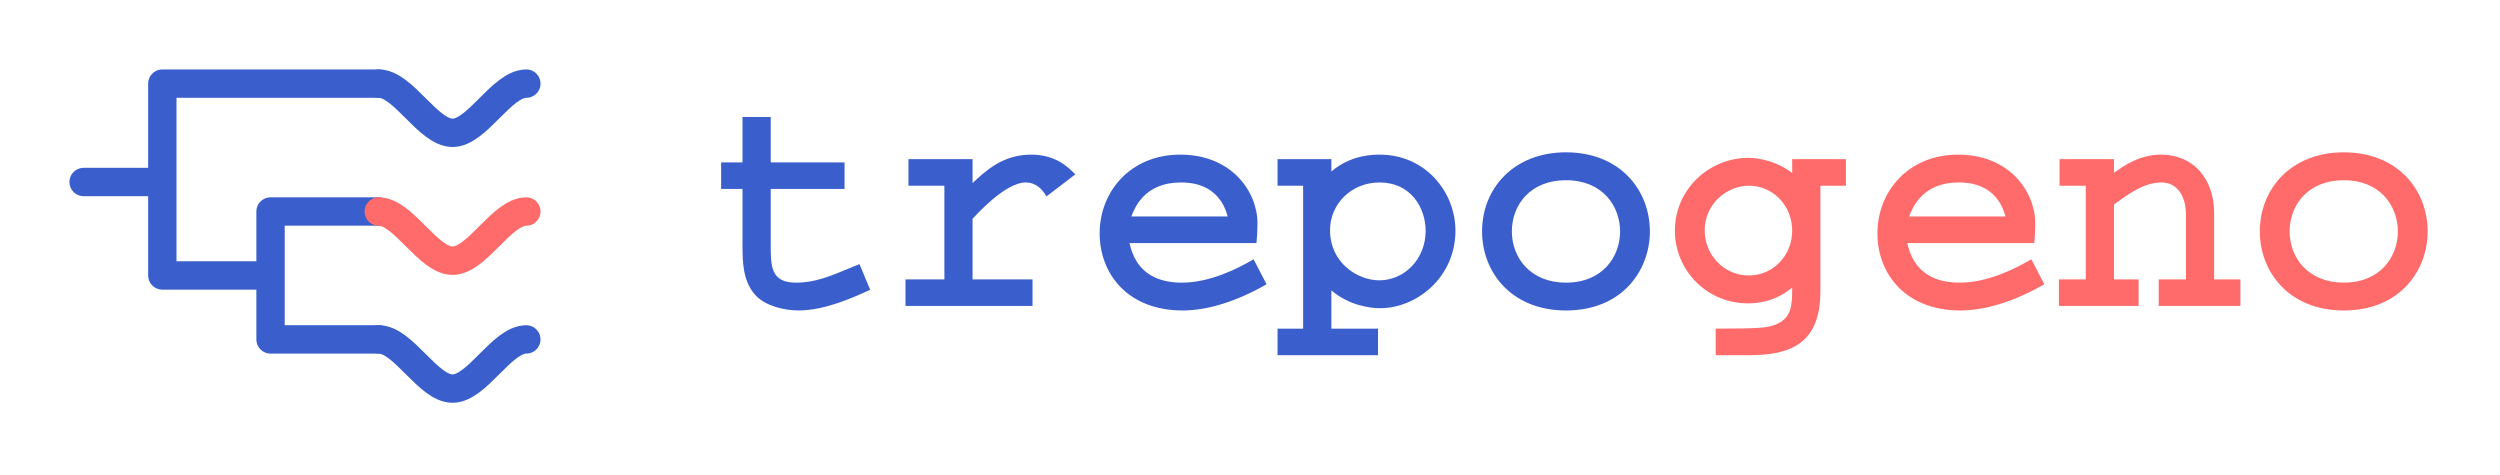
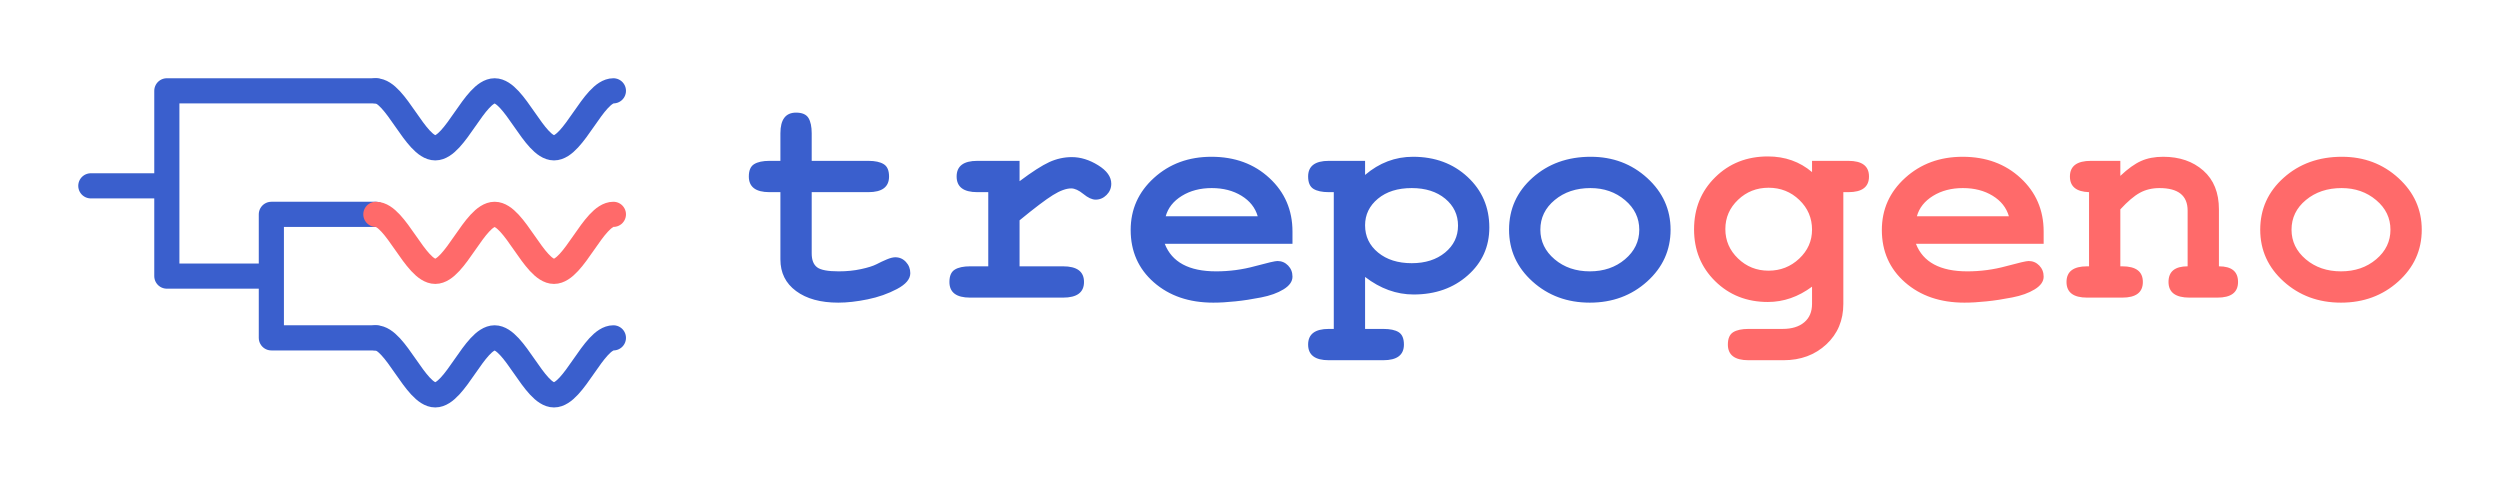
- <svg xmlns="http://www.w3.org/2000/svg" width="432" height="82" viewBox="0 0 432 82">
-   <g stroke="#3A5FCD" fill="none" stroke-width="4.9" stroke-linecap="round" stroke-linejoin="round">
-     <path d="M 14.45 31.45 H 28.05 M 28.05 14.45 V 47.60 M 28.05 14.45 H 65.45 M 28.05 47.60 H 46.75 M 46.75 36.55 V 58.65 M 46.75 36.55 H 65.45 M 46.75 58.65 H 65.45" />
-     <path d="M 65.45 14.45 C 69.70 14.45 73.95 22.95 78.20 22.95 C 82.45 22.95 86.70 14.45 90.95 14.45" />
-     <path d="M 65.45 58.65 C 69.70 58.65 73.95 67.15 78.20 67.15 C 82.45 67.15 86.70 58.65 90.95 58.65" />
+ <svg xmlns="http://www.w3.org/2000/svg" viewBox="0 0 447.3 86.9" width="447.3" height="86.9" role="img" aria-labelledby="trepogeno-title">
+   <g fill="none" stroke="#3A5FCD" stroke-width="4.5" stroke-linecap="round" stroke-linejoin="round">
+     <path d="M16.25 33.25 H29.85 M29.85 16.25 V49.4 M29.85 16.25 H67.25 M29.85 49.4 H48.55 M48.55 38.35 V60.45 M48.55 38.35 H67.25 M48.55 60.45 H67.25" />
+     <path d="M67.25 16.25 C70.79 16.25 74.33 26.45 77.88 26.45 C81.42 26.45 84.96 16.25 88.5 16.25 C92.04 16.25 95.58 26.45 99.12 26.45 C102.67 26.45 106.21 16.25 109.75 16.25" />
+     <path d="M67.25 60.45 C70.79 60.45 74.33 70.65 77.88 70.65 C81.42 70.65 84.96 60.45 88.5 60.45 C92.04 60.45 95.58 70.65 99.12 70.65 C102.67 70.65 106.21 60.45 109.75 60.45" />
  </g>
-   <path d="M 65.45 36.55 C 69.70 36.55 73.95 45.05 78.20 45.05 C 82.45 45.05 86.70 36.55 90.95 36.55" stroke="#FF6A6A" fill="none" stroke-width="4.9" stroke-linecap="round" stroke-linejoin="round" />
-   <path d="M128.30 20.22V28.06H124.61V32.65H128.30V42.06C128.30 45.42 128.36 48.72 130.66 51.13C132.34 52.87 135.53 53.65 137.99 53.65C142.53 53.65 147.46 51.41 150.37 50.07L148.52 45.64L146.73 46.37C143.48 47.72 140.85 48.84 137.54 48.84C133.12 48.84 133.18 45.92 133.18 42.06V32.65H145.94V28.06H133.18V20.22ZM156.98 27.50V32.09H163.19V48.28H156.47V52.87H178.42V48.28H168.06V37.80C168.51 37.36 173.61 31.53 177.25 31.53C179.15 31.53 180.22 32.88 180.83 33.94L185.82 30.13C184.58 28.90 182.46 26.72 178.20 26.72C173.38 26.72 170.42 29.40 168.06 31.64V27.50ZM216.62 44.80C213.59 46.60 208.89 48.84 204.24 48.84C196.96 48.84 195.67 44.02 195.17 42.00H217.12C217.18 41.50 217.29 39.88 217.29 38.59C217.29 33.10 212.81 26.72 203.96 26.72C195.34 26.72 190.02 33.10 190.02 40.32C190.02 47.38 194.94 53.65 204.35 53.65C208.72 53.65 213.82 52.03 218.86 49.12ZM195.50 37.41C196.06 35.90 197.80 31.53 204.02 31.53C205.58 31.53 210.62 31.64 212.14 37.41ZM220.76 27.50V32.09H225.18V56.79H220.76V61.38H238.12V56.79H230.06V50.18C233.08 52.76 236.72 53.26 238.46 53.26C244.84 53.26 251.50 47.88 251.50 39.88C251.50 33.21 246.35 26.72 238.40 26.72C237.34 26.72 233.47 26.72 230.06 29.63V27.50ZM229.83 39.76C229.83 35.34 233.42 31.53 238.40 31.53C243.83 31.53 246.35 35.96 246.35 39.88C246.35 44.80 242.66 48.44 238.34 48.44C234.65 48.44 229.83 45.48 229.83 39.76ZM256.10 39.99C256.10 46.99 261.14 53.65 270.60 53.65C280.34 53.65 285.10 46.71 285.10 39.99C285.10 32.93 280.01 26.32 270.60 26.32C261.53 26.32 256.10 32.60 256.10 39.99ZM261.25 39.99C261.25 35.40 264.44 31.14 270.60 31.14C276.93 31.14 279.95 35.62 279.95 39.99C279.95 44.36 276.93 48.84 270.60 48.84C264.44 48.84 261.25 44.52 261.25 39.99Z" fill="#3A5FCD" />
-   <path d="M309.69 27.50V29.91C307.28 28.00 304.20 27.28 302.07 27.28C295.46 27.28 289.42 32.60 289.42 39.88C289.42 46.65 294.90 52.42 302.02 52.42C306.33 52.42 308.74 50.46 309.69 49.68C309.69 52.59 309.69 55.05 306.61 56.17C305.38 56.62 304.03 56.79 296.47 56.79V61.38H302.30C309.41 61.38 314.56 59.36 314.56 50.35V32.09H318.98V27.50ZM309.69 39.93C309.69 43.91 306.61 47.60 302.18 47.60C297.98 47.60 294.57 44.13 294.57 39.82C294.57 35.28 298.32 32.09 302.24 32.09C306.16 32.09 309.69 35.28 309.69 39.93ZM351.02 44.80C347.99 46.60 343.29 48.84 338.64 48.84C331.36 48.84 330.07 44.02 329.57 42.00H351.52C351.58 41.50 351.69 39.88 351.69 38.59C351.69 33.10 347.21 26.72 338.36 26.72C329.74 26.72 324.42 33.10 324.42 40.32C324.42 47.38 329.34 53.65 338.75 53.65C343.12 53.65 348.22 52.03 353.26 49.12ZM329.90 37.41C330.46 35.90 332.20 31.53 338.42 31.53C339.98 31.53 345.02 31.64 346.54 37.41ZM355.89 27.50V32.09H360.42V48.28H355.78V52.87H369.55V48.28H365.30V35.34C367.70 33.60 370.39 31.53 373.53 31.53C376.27 31.53 377.73 34.00 377.73 37.02V48.28H373.02V52.87H387.14V48.28H382.60V36.80C382.60 30.92 379.02 26.72 373.42 26.72C369.78 26.72 367.14 28.56 365.30 29.85V27.50ZM390.50 39.99C390.50 46.99 395.54 53.65 405.00 53.65C414.74 53.65 419.50 46.71 419.50 39.99C419.50 32.93 414.41 26.32 405.00 26.32C395.93 26.32 390.50 32.60 390.50 39.99ZM395.65 39.99C395.65 35.40 398.84 31.14 405.00 31.14C411.33 31.14 414.35 35.62 414.35 39.99C414.35 44.36 411.33 48.84 405.00 48.84C398.84 48.84 395.65 44.52 395.65 39.99Z" fill="#FF6A6A" />
+   <path fill="none" stroke="#FF6A6A" stroke-width="4.5" stroke-linecap="round" stroke-linejoin="round" d="M67.25 38.35 C70.79 38.35 74.33 48.55 77.88 48.55 C81.42 48.55 84.96 38.35 88.5 38.35 C92.04 38.35 95.58 48.55 99.12 48.55 C102.67 48.55 106.21 38.35 109.75 38.35" />
+   <path fill="#3A5FCD" d="M145.23 45.35Q145.23 47.09 146.19 47.82Q147.14 48.55 150.05 48.55Q152.23 48.55 154.05 48.15Q155.87 47.76 156.80 47.29Q157.72 46.81 158.65 46.42Q159.57 46.03 160.19 46.03Q161.31 46.03 162.09 46.87Q162.87 47.71 162.87 48.88Q162.87 50.45 160.49 51.71Q158.11 52.97 155.23 53.56Q152.35 54.15 149.99 54.15Q145.23 54.15 142.43 52.07Q139.63 50.00 139.63 46.42V34.38H137.67Q133.98 34.38 133.98 31.58Q133.98 29.95 134.93 29.37Q135.88 28.78 137.67 28.78H139.63V23.85Q139.63 20.15 142.43 20.15Q144.06 20.15 144.65 21.11Q145.23 22.06 145.23 23.85V28.78H155.37Q157.16 28.78 158.11 29.37Q159.07 29.95 159.07 31.58Q159.07 34.38 155.37 34.38H145.23Z M191.77 28.11Q194.12 28.11 196.47 29.56Q198.83 31.02 198.83 32.87Q198.83 34.04 197.99 34.88Q197.15 35.72 196.03 35.72Q195.07 35.72 193.84 34.71Q192.61 33.71 191.66 33.71Q190.31 33.71 188.38 34.91Q186.45 36.11 182.42 39.42V47.65H190.20Q193.95 47.65 193.95 50.45Q193.95 53.25 190.20 53.25H173.57Q169.87 53.25 169.87 50.45Q169.87 48.83 170.83 48.24Q171.78 47.65 173.57 47.65H176.82V34.38H174.86Q171.16 34.38 171.16 31.58Q171.16 28.78 174.86 28.78H182.42V32.42Q185.78 29.90 187.74 29.00Q189.70 28.11 191.77 28.11Z M231.25 49.50Q231.25 50.79 229.65 51.77Q228.06 52.75 225.62 53.22Q223.19 53.70 221.03 53.92Q218.87 54.15 217.08 54.15Q210.59 54.15 206.44 50.51Q202.30 46.87 202.30 41.15Q202.30 35.61 206.47 31.83Q210.64 28.05 216.75 28.05Q223.02 28.05 227.13 31.86Q231.25 35.67 231.25 41.43V43.62H208.40Q210.31 48.55 217.59 48.55Q221.17 48.55 224.56 47.62Q227.95 46.70 228.56 46.70Q229.68 46.70 230.47 47.51Q231.25 48.32 231.25 49.50ZM208.57 38.69H225.03Q224.36 36.39 222.12 35.02Q219.88 33.65 216.80 33.65Q213.72 33.65 211.45 35.05Q209.19 36.45 208.57 38.69Z M234.05 31.58Q234.05 28.78 237.75 28.78H244.24V31.30Q248.05 28.05 252.81 28.05Q258.69 28.05 262.58 31.66Q266.47 35.27 266.47 40.71Q266.47 45.86 262.61 49.27Q258.75 52.69 252.92 52.69Q248.33 52.69 244.24 49.55V58.85H247.49Q249.34 58.85 250.26 59.44Q251.19 60.03 251.19 61.65Q251.19 64.45 247.49 64.45H237.75Q234.05 64.45 234.05 61.65Q234.05 58.85 237.75 58.85H238.64V34.38H237.75Q235.95 34.38 235.00 33.79Q234.05 33.20 234.05 31.58ZM252.59 33.65Q248.83 33.65 246.54 35.55Q244.24 37.46 244.24 40.31Q244.24 43.28 246.57 45.19Q248.89 47.09 252.59 47.09Q256.23 47.09 258.55 45.19Q260.87 43.28 260.87 40.37Q260.87 37.46 258.58 35.55Q256.28 33.65 252.59 33.65Z M284.62 28.05Q290.55 28.05 294.73 31.86Q298.90 35.67 298.90 41.10Q298.90 46.59 294.70 50.37Q290.50 54.15 284.45 54.15Q278.40 54.15 274.20 50.37Q270.00 46.59 270.00 41.10Q270.00 35.55 274.20 31.80Q278.40 28.05 284.62 28.05ZM284.56 33.65Q280.75 33.65 278.18 35.78Q275.60 37.91 275.60 41.10Q275.60 44.23 278.15 46.39Q280.70 48.55 284.45 48.55Q288.20 48.55 290.75 46.39Q293.30 44.23 293.30 41.10Q293.30 37.96 290.75 35.81Q288.20 33.65 284.56 33.65Z" />
+   <path fill="#FF6A6A" d="M309.15 61.65Q309.15 60.03 310.10 59.44Q311.05 58.85 312.84 58.85H318.95Q321.41 58.85 322.81 57.67Q324.21 56.50 324.21 54.37V51.29Q320.51 54.03 316.31 54.03Q310.66 54.03 306.88 50.31Q303.10 46.59 303.10 41.04Q303.10 35.44 306.88 31.72Q310.66 27.99 316.31 27.99Q320.91 27.99 324.21 30.79V28.78H330.71Q334.40 28.78 334.40 31.58Q334.40 34.38 330.71 34.38H329.81V54.37Q329.81 58.79 326.76 61.62Q323.71 64.45 319.11 64.45H312.84Q309.15 64.45 309.15 61.65ZM316.43 33.59Q313.23 33.59 310.97 35.75Q308.70 37.91 308.70 40.99Q308.70 44.07 310.97 46.25Q313.23 48.43 316.43 48.43Q319.62 48.43 321.91 46.28Q324.21 44.12 324.21 41.10Q324.21 37.96 321.94 35.78Q319.67 33.59 316.43 33.59Z M365.65 49.50Q365.65 50.79 364.05 51.77Q362.46 52.75 360.02 53.22Q357.59 53.70 355.43 53.92Q353.27 54.15 351.48 54.15Q344.99 54.15 340.84 50.51Q336.70 46.87 336.70 41.15Q336.70 35.61 340.87 31.83Q345.04 28.05 351.15 28.05Q357.42 28.05 361.53 31.86Q365.65 35.67 365.65 41.43V43.62H342.80Q344.71 48.55 351.99 48.55Q355.57 48.55 358.96 47.62Q362.35 46.70 362.96 46.70Q364.08 46.70 364.87 47.51Q365.65 48.32 365.65 49.50ZM342.97 38.69H359.43Q358.76 36.39 356.52 35.02Q354.28 33.65 351.20 33.65Q348.12 33.65 345.85 35.05Q343.59 36.45 342.97 38.69Z M373.43 47.65H373.77V34.38Q370.35 34.27 370.35 31.58Q370.35 28.78 374.11 28.78H379.37V31.47Q381.39 29.56 383.07 28.81Q384.75 28.05 387.04 28.05Q391.41 28.05 394.21 30.51Q397.01 32.98 397.01 37.46V47.65Q400.43 47.65 400.43 50.45Q400.43 53.25 396.73 53.25H391.75Q387.99 53.25 387.99 50.45Q387.99 47.65 391.41 47.65V37.68Q391.41 33.65 386.37 33.65Q384.41 33.65 382.87 34.49Q381.33 35.33 379.37 37.46V47.65H379.71Q383.40 47.65 383.40 50.45Q383.40 53.25 379.71 53.25H373.43Q369.74 53.25 369.74 50.45Q369.74 47.65 373.43 47.65Z M419.02 28.05Q424.95 28.05 429.13 31.86Q433.30 35.67 433.30 41.10Q433.30 46.59 429.10 50.37Q424.90 54.15 418.85 54.15Q412.80 54.15 408.60 50.37Q404.40 46.59 404.40 41.10Q404.40 35.55 408.60 31.80Q412.80 28.05 419.02 28.05ZM418.96 33.65Q415.15 33.65 412.58 35.78Q410.00 37.91 410.00 41.10Q410.00 44.23 412.55 46.39Q415.10 48.55 418.85 48.55Q422.60 48.55 425.15 46.39Q427.70 44.23 427.70 41.10Q427.70 37.96 425.15 35.81Q422.60 33.65 418.96 33.65Z" />
</svg>
